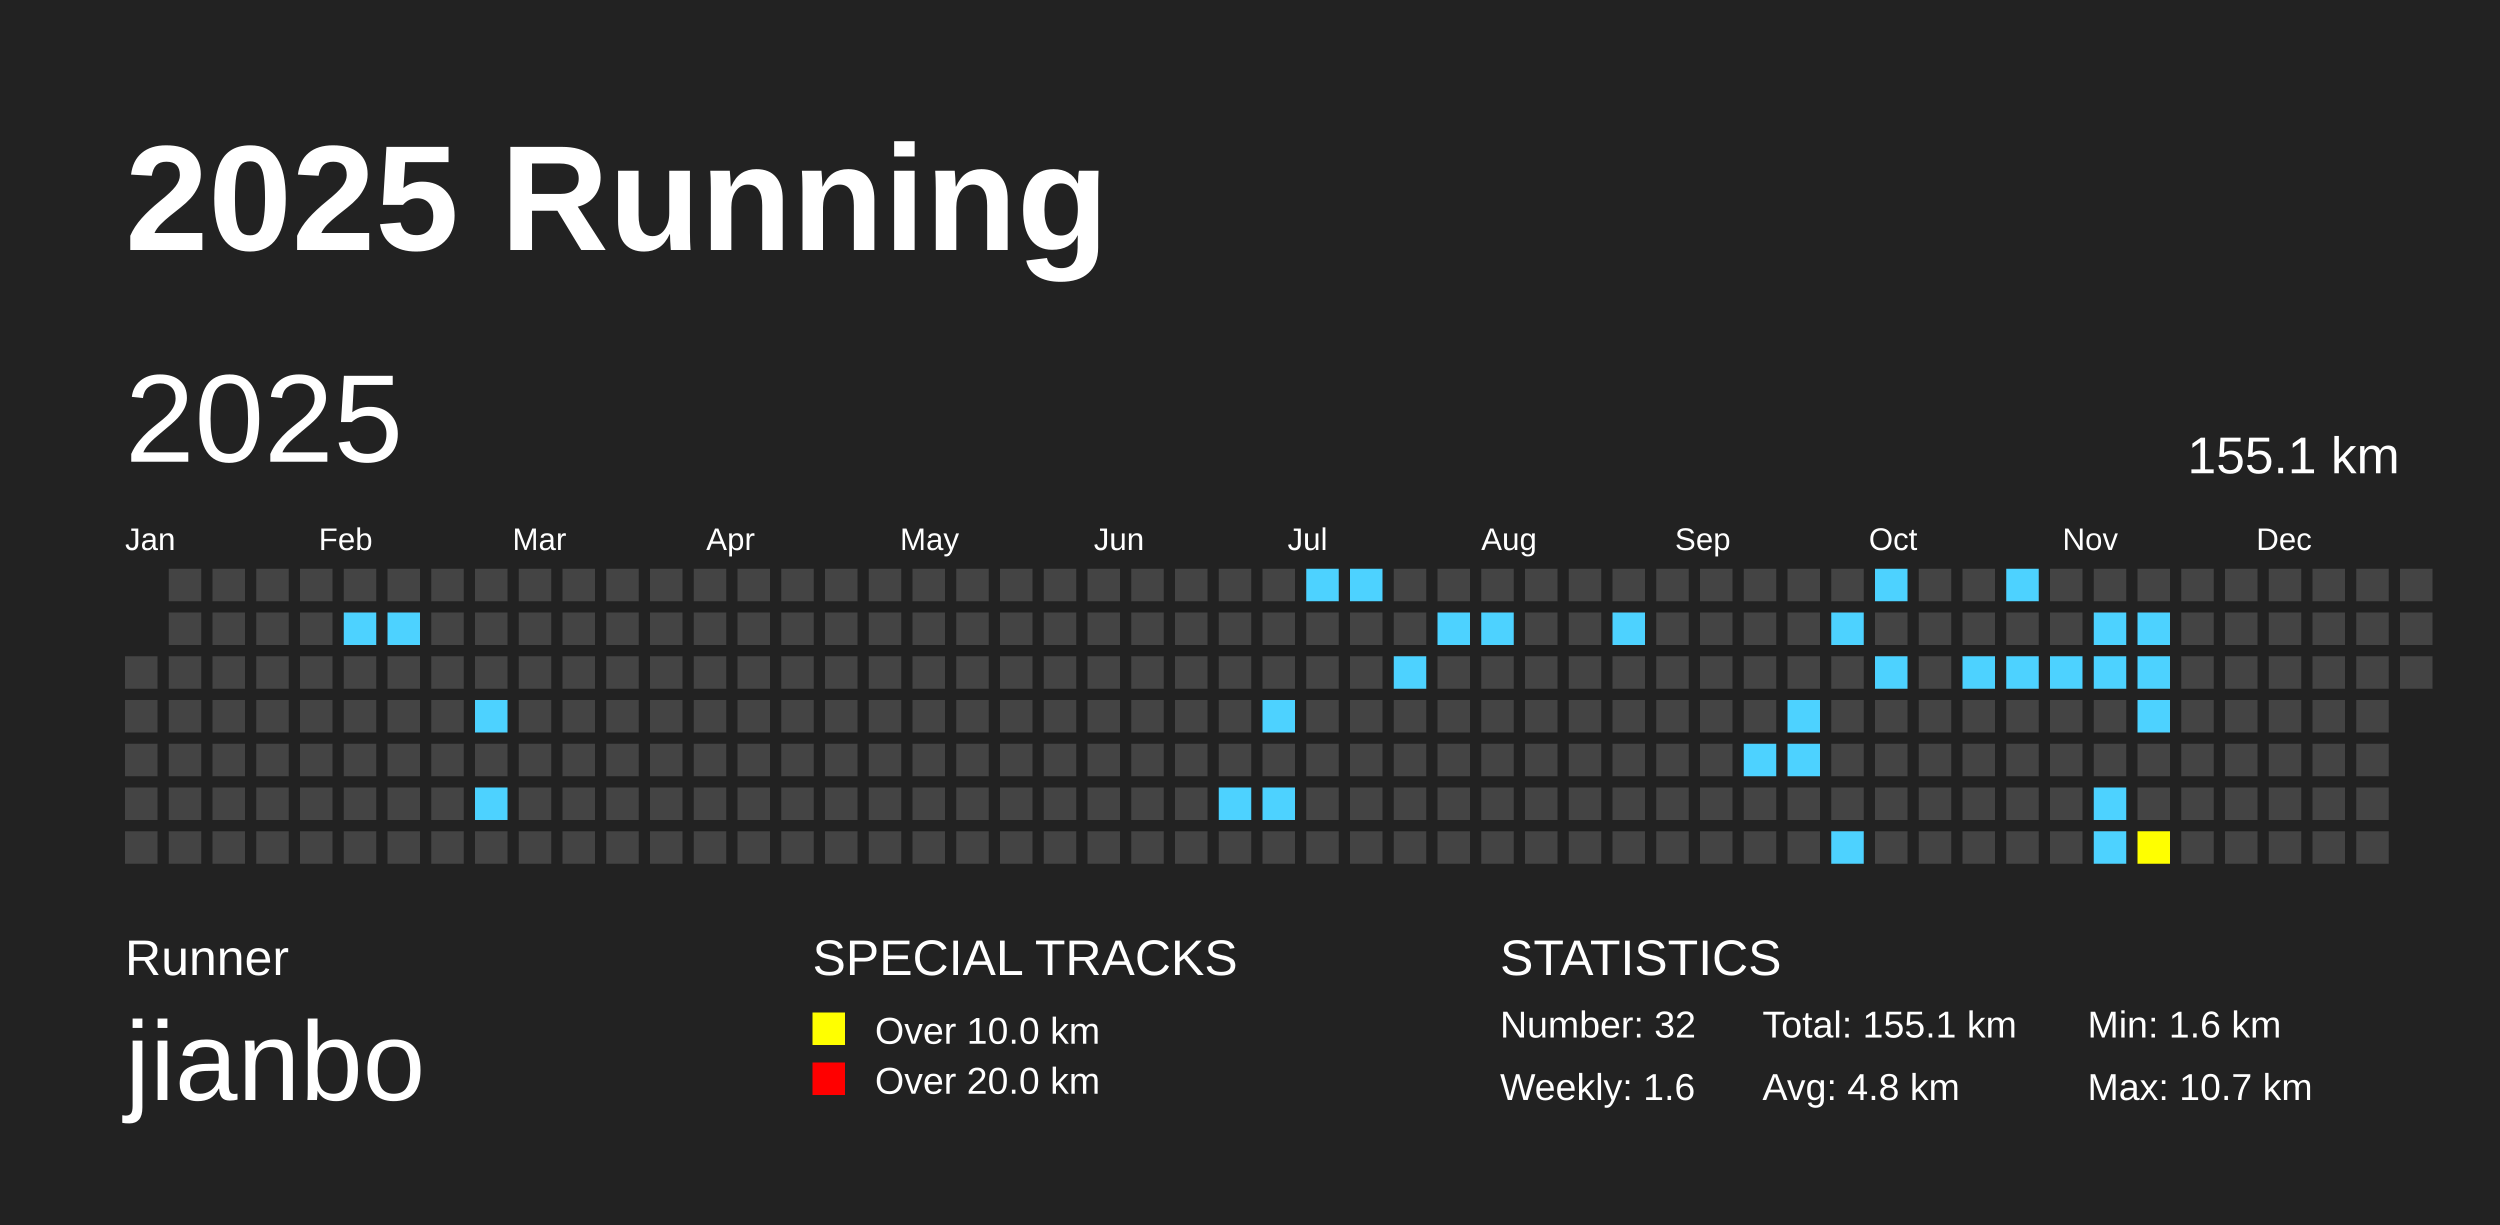
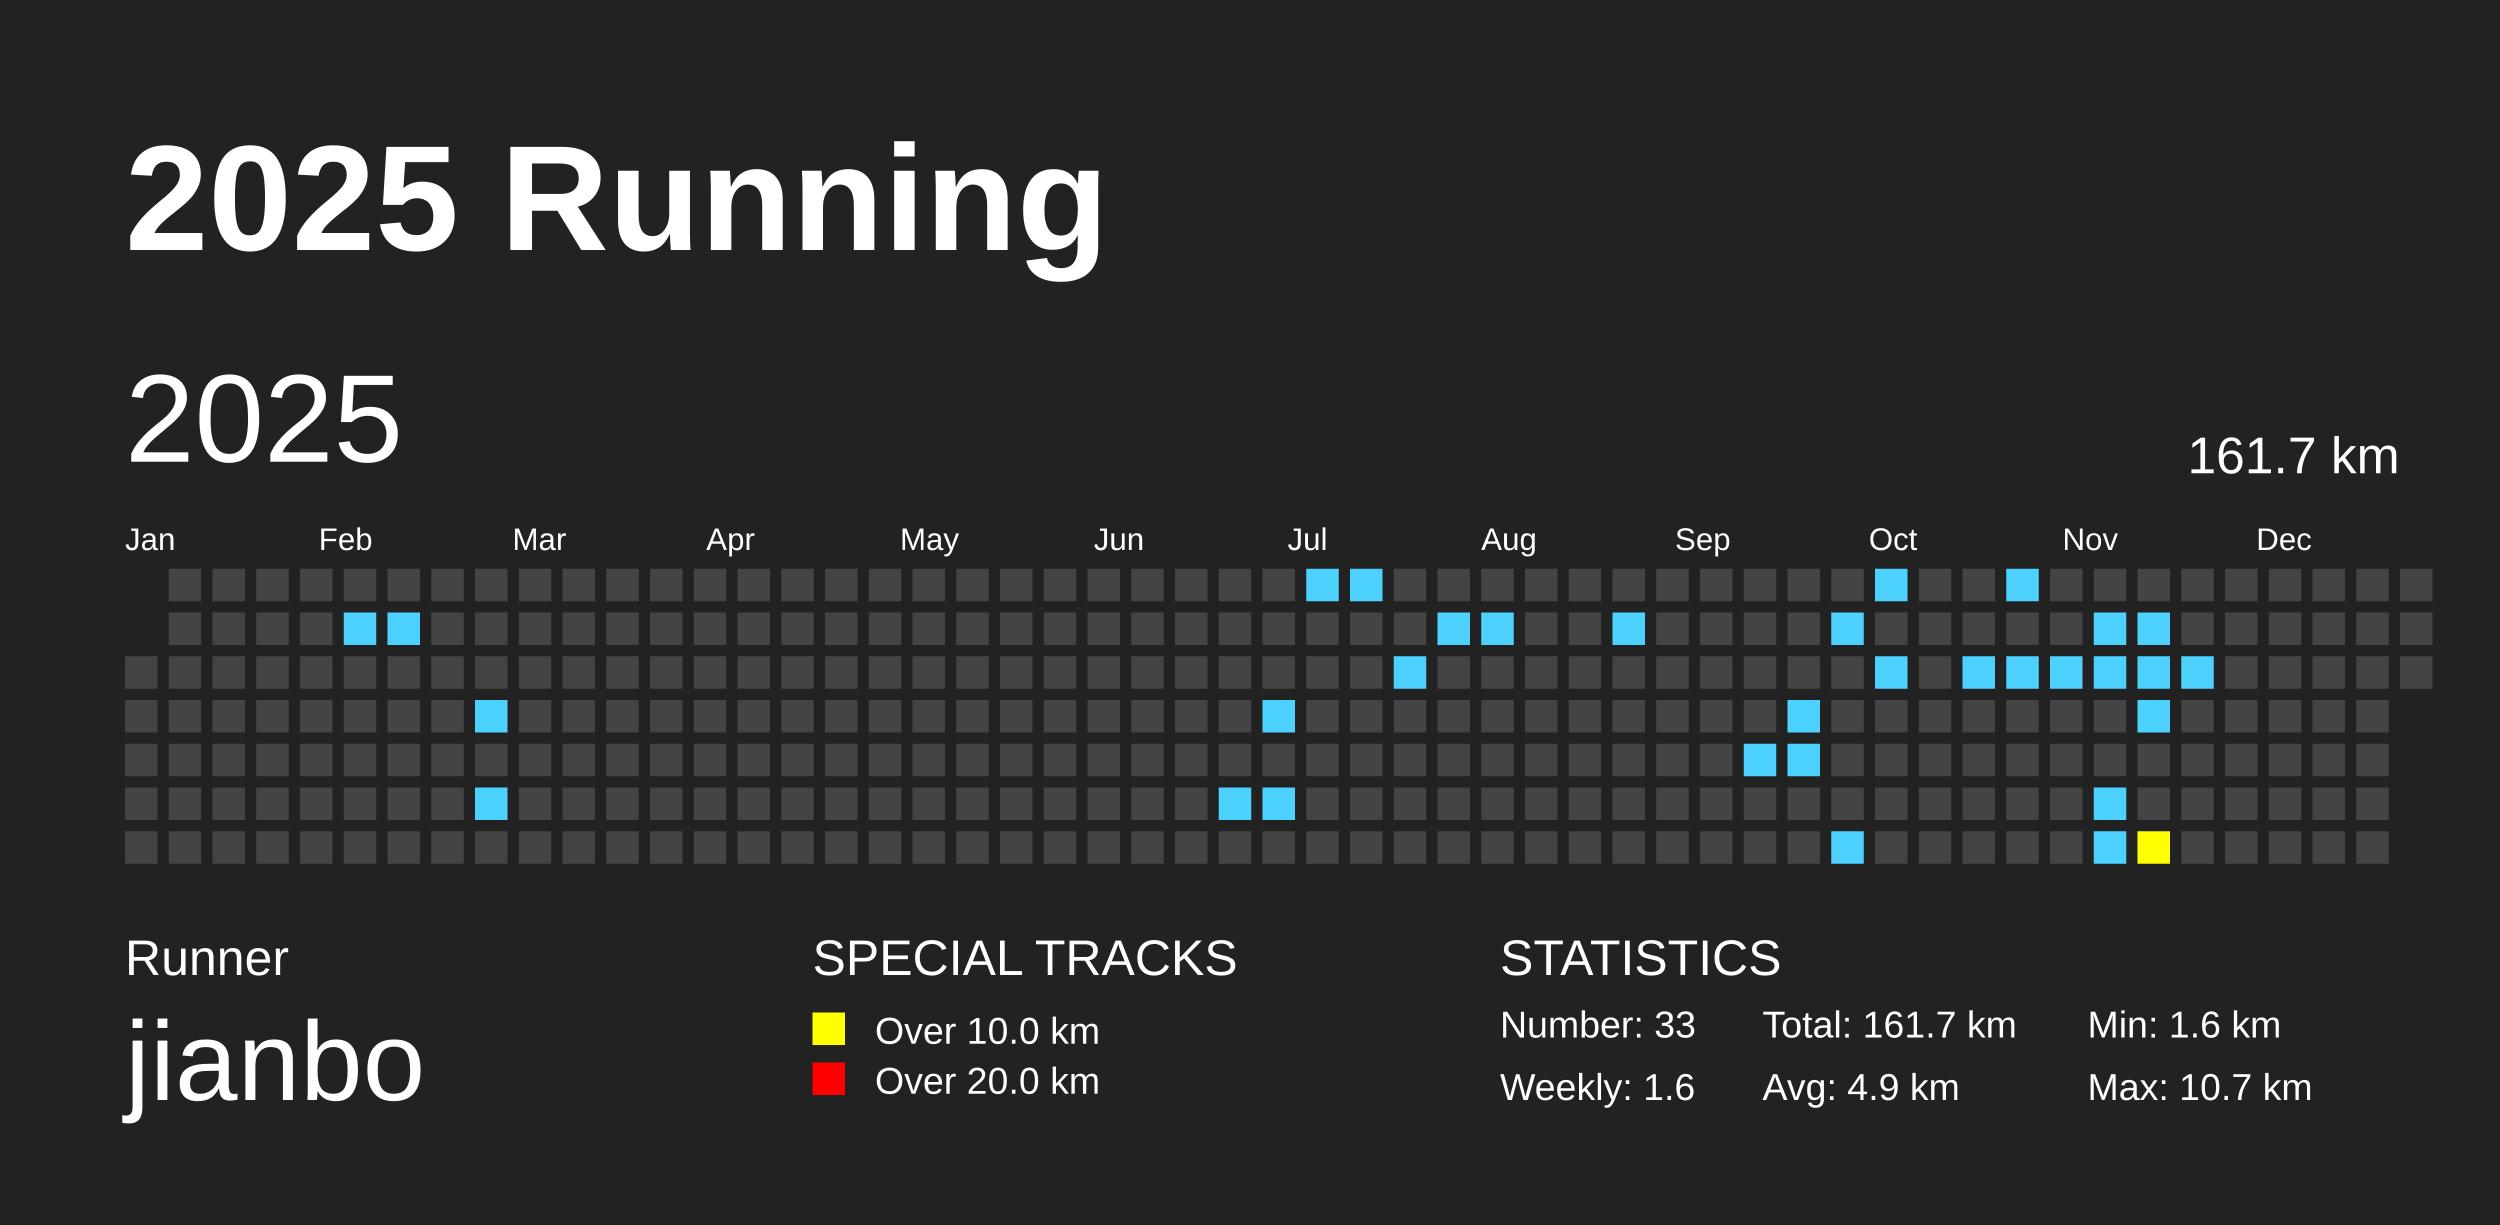
<svg xmlns="http://www.w3.org/2000/svg" baseProfile="full" height="98mm" version="1.1" viewBox="0,0,200,98" width="200mm">
  <defs />
  <rect fill="#222222" height="98" width="200" x="0" y="0" />
  <text fill="#FFFFFF" style="font-size:12px; font-family:Arial; font-weight:bold;" x="10" y="20">2025 Running</text>
  <text fill="#FFFFFF" style="font-size:4px; font-family:Arial" x="10" y="78">Runner</text>
  <text fill="#FFFFFF" style="font-size:9px; font-family:Arial" x="10" y="88">jianbo</text>
  <text fill="#FFFFFF" style="font-size:4px; font-family:Arial" x="65" y="78">SPECIAL TRACKS</text>
  <rect fill="yellow" height="2.6" width="2.6" x="65" y="81" />
  <text fill="#FFFFFF" style="font-size:3px; font-family:Arial" x="70" y="83.5">Over 10.0 km</text>
  <rect fill="red" height="2.6" width="2.6" x="65" y="85" />
  <text fill="#FFFFFF" style="font-size:3px; font-family:Arial" x="70" y="87.5">Over 20.0 km</text>
  <text fill="#FFFFFF" style="font-size:4px; font-family:Arial" x="120" y="78">STATISTICS</text>
-   <text fill="#FFFFFF" style="font-size:3px; font-family:Arial" x="120" y="83">Number: 32</text>
+   <text fill="#FFFFFF" style="font-size:3px; font-family:Arial" x="120" y="83">Number: 33</text>
  <text fill="#FFFFFF" style="font-size:3px; font-family:Arial" x="120" y="88">Weekly: 1.6</text>
-   <text fill="#FFFFFF" style="font-size:3px; font-family:Arial" x="141" y="83">Total: 155.1 km</text>
-   <text fill="#FFFFFF" style="font-size:3px; font-family:Arial" x="141" y="88">Avg: 4.8 km</text>
+   <text fill="#FFFFFF" style="font-size:3px; font-family:Arial" x="141" y="83">Total: 161.7 km</text>
+   <text fill="#FFFFFF" style="font-size:3px; font-family:Arial" x="141" y="88">Avg: 4.9 km</text>
  <text fill="#FFFFFF" style="font-size:3px; font-family:Arial" x="167" y="83">Min: 1.6 km</text>
  <text fill="#FFFFFF" style="font-size:3px; font-family:Arial" x="167" y="88">Max: 10.7 km</text>
  <text dominant-baseline="hanging" fill="#FFFFFF" style="font-size:10.0px; font-family:Arial;" x="10" y="30">2025</text>
-   <text dominant-baseline="hanging" fill="#FFFFFF" style="font-size:4.125px; font-family:Arial;" x="175" y="35">155.1 km</text>
+   <text dominant-baseline="hanging" fill="#FFFFFF" style="font-size:4.125px; font-family:Arial;" x="175" y="35">161.7 km</text>
  <text fill="#FFFFFF" style="font-size:2.5px; font-family:Arial" x="10.0" y="44">Jan</text>
  <text fill="#FFFFFF" style="font-size:2.5px; font-family:Arial" x="25.5" y="44">Feb</text>
  <text fill="#FFFFFF" style="font-size:2.5px; font-family:Arial" x="41.0" y="44">Mar</text>
  <text fill="#FFFFFF" style="font-size:2.5px; font-family:Arial" x="56.5" y="44">Apr</text>
  <text fill="#FFFFFF" style="font-size:2.5px; font-family:Arial" x="72.0" y="44">May</text>
  <text fill="#FFFFFF" style="font-size:2.5px; font-family:Arial" x="87.5" y="44">Jun</text>
  <text fill="#FFFFFF" style="font-size:2.5px; font-family:Arial" x="103.0" y="44">Jul</text>
  <text fill="#FFFFFF" style="font-size:2.5px; font-family:Arial" x="118.5" y="44">Aug</text>
  <text fill="#FFFFFF" style="font-size:2.5px; font-family:Arial" x="134.0" y="44">Sep</text>
  <text fill="#FFFFFF" style="font-size:2.5px; font-family:Arial" x="149.5" y="44">Oct</text>
  <text fill="#FFFFFF" style="font-size:2.5px; font-family:Arial" x="165.0" y="44">Nov</text>
  <text fill="#FFFFFF" style="font-size:2.5px; font-family:Arial" x="180.5" y="44">Dec</text>
  <rect fill="#444444" height="2.6" width="2.6" x="10.0" y="52.5" />
  <rect fill="#444444" height="2.6" width="2.6" x="10.0" y="56.0" />
  <rect fill="#444444" height="2.6" width="2.6" x="10.0" y="59.5" />
  <rect fill="#444444" height="2.6" width="2.6" x="10.0" y="63.0" />
  <rect fill="#444444" height="2.6" width="2.6" x="10.0" y="66.5" />
  <rect fill="#444444" height="2.6" width="2.6" x="13.5" y="45.5" />
  <rect fill="#444444" height="2.6" width="2.6" x="13.5" y="49.0" />
  <rect fill="#444444" height="2.6" width="2.6" x="13.5" y="52.5" />
  <rect fill="#444444" height="2.6" width="2.6" x="13.5" y="56.0" />
  <rect fill="#444444" height="2.6" width="2.6" x="13.5" y="59.5" />
  <rect fill="#444444" height="2.6" width="2.6" x="13.5" y="63.0" />
  <rect fill="#444444" height="2.6" width="2.6" x="13.5" y="66.5" />
  <rect fill="#444444" height="2.6" width="2.6" x="17.0" y="45.5" />
  <rect fill="#444444" height="2.6" width="2.6" x="17.0" y="49.0" />
  <rect fill="#444444" height="2.6" width="2.6" x="17.0" y="52.5" />
  <rect fill="#444444" height="2.6" width="2.6" x="17.0" y="56.0" />
  <rect fill="#444444" height="2.6" width="2.6" x="17.0" y="59.5" />
  <rect fill="#444444" height="2.6" width="2.6" x="17.0" y="63.0" />
  <rect fill="#444444" height="2.6" width="2.6" x="17.0" y="66.5" />
  <rect fill="#444444" height="2.6" width="2.6" x="20.5" y="45.5" />
  <rect fill="#444444" height="2.6" width="2.6" x="20.5" y="49.0" />
  <rect fill="#444444" height="2.6" width="2.6" x="20.5" y="52.5" />
  <rect fill="#444444" height="2.6" width="2.6" x="20.5" y="56.0" />
  <rect fill="#444444" height="2.6" width="2.6" x="20.5" y="59.5" />
  <rect fill="#444444" height="2.6" width="2.6" x="20.5" y="63.0" />
  <rect fill="#444444" height="2.6" width="2.6" x="20.5" y="66.5" />
  <rect fill="#444444" height="2.6" width="2.6" x="24.0" y="45.5" />
  <rect fill="#444444" height="2.6" width="2.6" x="24.0" y="49.0" />
  <rect fill="#444444" height="2.6" width="2.6" x="24.0" y="52.5" />
  <rect fill="#444444" height="2.6" width="2.6" x="24.0" y="56.0" />
  <rect fill="#444444" height="2.6" width="2.6" x="24.0" y="59.5" />
  <rect fill="#444444" height="2.6" width="2.6" x="24.0" y="63.0" />
  <rect fill="#444444" height="2.6" width="2.6" x="24.0" y="66.5" />
  <rect fill="#444444" height="2.6" width="2.6" x="27.5" y="45.5" />
  <rect fill="#4DD2FF" height="2.6" width="2.6" x="27.5" y="49.0" />
  <rect fill="#444444" height="2.6" width="2.6" x="27.5" y="52.5" />
  <rect fill="#444444" height="2.6" width="2.6" x="27.5" y="56.0" />
  <rect fill="#444444" height="2.6" width="2.6" x="27.5" y="59.5" />
  <rect fill="#444444" height="2.6" width="2.6" x="27.5" y="63.0" />
  <rect fill="#444444" height="2.6" width="2.6" x="27.5" y="66.5" />
  <rect fill="#444444" height="2.6" width="2.6" x="31.0" y="45.5" />
  <rect fill="#4DD2FF" height="2.6" width="2.6" x="31.0" y="49.0" />
  <rect fill="#444444" height="2.6" width="2.6" x="31.0" y="52.5" />
  <rect fill="#444444" height="2.6" width="2.6" x="31.0" y="56.0" />
  <rect fill="#444444" height="2.6" width="2.6" x="31.0" y="59.5" />
  <rect fill="#444444" height="2.6" width="2.6" x="31.0" y="63.0" />
  <rect fill="#444444" height="2.6" width="2.6" x="31.0" y="66.5" />
  <rect fill="#444444" height="2.6" width="2.6" x="34.5" y="45.5" />
  <rect fill="#444444" height="2.6" width="2.6" x="34.5" y="49.0" />
  <rect fill="#444444" height="2.6" width="2.6" x="34.5" y="52.5" />
  <rect fill="#444444" height="2.6" width="2.6" x="34.5" y="56.0" />
  <rect fill="#444444" height="2.6" width="2.6" x="34.5" y="59.5" />
  <rect fill="#444444" height="2.6" width="2.6" x="34.5" y="63.0" />
  <rect fill="#444444" height="2.6" width="2.6" x="34.5" y="66.5" />
  <rect fill="#444444" height="2.6" width="2.6" x="38.0" y="45.5" />
  <rect fill="#444444" height="2.6" width="2.6" x="38.0" y="49.0" />
  <rect fill="#444444" height="2.6" width="2.6" x="38.0" y="52.5" />
  <rect fill="#4DD2FF" height="2.6" width="2.6" x="38.0" y="56.0" />
  <rect fill="#444444" height="2.6" width="2.6" x="38.0" y="59.5" />
  <rect fill="#4DD2FF" height="2.6" width="2.6" x="38.0" y="63.0" />
  <rect fill="#444444" height="2.6" width="2.6" x="38.0" y="66.5" />
  <rect fill="#444444" height="2.6" width="2.6" x="41.5" y="45.5" />
  <rect fill="#444444" height="2.6" width="2.6" x="41.5" y="49.0" />
  <rect fill="#444444" height="2.6" width="2.6" x="41.5" y="52.5" />
  <rect fill="#444444" height="2.6" width="2.6" x="41.5" y="56.0" />
  <rect fill="#444444" height="2.6" width="2.6" x="41.5" y="59.5" />
  <rect fill="#444444" height="2.6" width="2.6" x="41.5" y="63.0" />
  <rect fill="#444444" height="2.6" width="2.6" x="41.5" y="66.5" />
  <rect fill="#444444" height="2.6" width="2.6" x="45.0" y="45.5" />
  <rect fill="#444444" height="2.6" width="2.6" x="45.0" y="49.0" />
  <rect fill="#444444" height="2.6" width="2.6" x="45.0" y="52.5" />
  <rect fill="#444444" height="2.6" width="2.6" x="45.0" y="56.0" />
  <rect fill="#444444" height="2.6" width="2.6" x="45.0" y="59.5" />
  <rect fill="#444444" height="2.6" width="2.6" x="45.0" y="63.0" />
  <rect fill="#444444" height="2.6" width="2.6" x="45.0" y="66.5" />
  <rect fill="#444444" height="2.6" width="2.6" x="48.5" y="45.5" />
  <rect fill="#444444" height="2.6" width="2.6" x="48.5" y="49.0" />
  <rect fill="#444444" height="2.6" width="2.6" x="48.5" y="52.5" />
  <rect fill="#444444" height="2.6" width="2.6" x="48.5" y="56.0" />
  <rect fill="#444444" height="2.6" width="2.6" x="48.5" y="59.5" />
  <rect fill="#444444" height="2.6" width="2.6" x="48.5" y="63.0" />
  <rect fill="#444444" height="2.6" width="2.6" x="48.5" y="66.5" />
  <rect fill="#444444" height="2.6" width="2.6" x="52.0" y="45.5" />
  <rect fill="#444444" height="2.6" width="2.6" x="52.0" y="49.0" />
  <rect fill="#444444" height="2.6" width="2.6" x="52.0" y="52.5" />
  <rect fill="#444444" height="2.6" width="2.6" x="52.0" y="56.0" />
  <rect fill="#444444" height="2.6" width="2.6" x="52.0" y="59.5" />
  <rect fill="#444444" height="2.6" width="2.6" x="52.0" y="63.0" />
  <rect fill="#444444" height="2.6" width="2.6" x="52.0" y="66.5" />
  <rect fill="#444444" height="2.6" width="2.6" x="55.5" y="45.5" />
  <rect fill="#444444" height="2.6" width="2.6" x="55.5" y="49.0" />
  <rect fill="#444444" height="2.6" width="2.6" x="55.5" y="52.5" />
  <rect fill="#444444" height="2.6" width="2.6" x="55.5" y="56.0" />
  <rect fill="#444444" height="2.6" width="2.6" x="55.5" y="59.5" />
  <rect fill="#444444" height="2.6" width="2.6" x="55.5" y="63.0" />
  <rect fill="#444444" height="2.6" width="2.6" x="55.5" y="66.5" />
  <rect fill="#444444" height="2.6" width="2.6" x="59.0" y="45.5" />
  <rect fill="#444444" height="2.6" width="2.6" x="59.0" y="49.0" />
  <rect fill="#444444" height="2.6" width="2.6" x="59.0" y="52.5" />
  <rect fill="#444444" height="2.6" width="2.6" x="59.0" y="56.0" />
  <rect fill="#444444" height="2.6" width="2.6" x="59.0" y="59.5" />
  <rect fill="#444444" height="2.6" width="2.6" x="59.0" y="63.0" />
  <rect fill="#444444" height="2.6" width="2.6" x="59.0" y="66.5" />
  <rect fill="#444444" height="2.6" width="2.6" x="62.5" y="45.5" />
  <rect fill="#444444" height="2.6" width="2.6" x="62.5" y="49.0" />
  <rect fill="#444444" height="2.6" width="2.6" x="62.5" y="52.5" />
  <rect fill="#444444" height="2.6" width="2.6" x="62.5" y="56.0" />
  <rect fill="#444444" height="2.6" width="2.6" x="62.5" y="59.5" />
  <rect fill="#444444" height="2.6" width="2.6" x="62.5" y="63.0" />
  <rect fill="#444444" height="2.6" width="2.6" x="62.5" y="66.5" />
  <rect fill="#444444" height="2.6" width="2.6" x="66.0" y="45.5" />
  <rect fill="#444444" height="2.6" width="2.6" x="66.0" y="49.0" />
  <rect fill="#444444" height="2.6" width="2.6" x="66.0" y="52.5" />
  <rect fill="#444444" height="2.6" width="2.6" x="66.0" y="56.0" />
  <rect fill="#444444" height="2.6" width="2.6" x="66.0" y="59.5" />
  <rect fill="#444444" height="2.6" width="2.6" x="66.0" y="63.0" />
  <rect fill="#444444" height="2.6" width="2.6" x="66.0" y="66.5" />
  <rect fill="#444444" height="2.6" width="2.6" x="69.5" y="45.5" />
  <rect fill="#444444" height="2.6" width="2.6" x="69.5" y="49.0" />
  <rect fill="#444444" height="2.6" width="2.6" x="69.5" y="52.5" />
  <rect fill="#444444" height="2.6" width="2.6" x="69.5" y="56.0" />
  <rect fill="#444444" height="2.6" width="2.6" x="69.5" y="59.5" />
  <rect fill="#444444" height="2.6" width="2.6" x="69.5" y="63.0" />
  <rect fill="#444444" height="2.6" width="2.6" x="69.5" y="66.5" />
  <rect fill="#444444" height="2.6" width="2.6" x="73.0" y="45.5" />
  <rect fill="#444444" height="2.6" width="2.6" x="73.0" y="49.0" />
  <rect fill="#444444" height="2.6" width="2.6" x="73.0" y="52.5" />
  <rect fill="#444444" height="2.6" width="2.6" x="73.0" y="56.0" />
  <rect fill="#444444" height="2.6" width="2.6" x="73.0" y="59.5" />
  <rect fill="#444444" height="2.6" width="2.6" x="73.0" y="63.0" />
  <rect fill="#444444" height="2.6" width="2.6" x="73.0" y="66.5" />
  <rect fill="#444444" height="2.6" width="2.6" x="76.5" y="45.5" />
  <rect fill="#444444" height="2.6" width="2.6" x="76.5" y="49.0" />
  <rect fill="#444444" height="2.6" width="2.6" x="76.5" y="52.5" />
  <rect fill="#444444" height="2.6" width="2.6" x="76.5" y="56.0" />
  <rect fill="#444444" height="2.6" width="2.6" x="76.5" y="59.5" />
  <rect fill="#444444" height="2.6" width="2.6" x="76.5" y="63.0" />
  <rect fill="#444444" height="2.6" width="2.6" x="76.5" y="66.5" />
  <rect fill="#444444" height="2.6" width="2.6" x="80.0" y="45.5" />
  <rect fill="#444444" height="2.6" width="2.6" x="80.0" y="49.0" />
  <rect fill="#444444" height="2.6" width="2.6" x="80.0" y="52.5" />
  <rect fill="#444444" height="2.6" width="2.6" x="80.0" y="56.0" />
  <rect fill="#444444" height="2.6" width="2.6" x="80.0" y="59.5" />
  <rect fill="#444444" height="2.6" width="2.6" x="80.0" y="63.0" />
  <rect fill="#444444" height="2.6" width="2.6" x="80.0" y="66.5" />
  <rect fill="#444444" height="2.6" width="2.6" x="83.5" y="45.5" />
  <rect fill="#444444" height="2.6" width="2.6" x="83.5" y="49.0" />
  <rect fill="#444444" height="2.6" width="2.6" x="83.5" y="52.5" />
  <rect fill="#444444" height="2.6" width="2.6" x="83.5" y="56.0" />
  <rect fill="#444444" height="2.6" width="2.6" x="83.5" y="59.5" />
  <rect fill="#444444" height="2.6" width="2.6" x="83.5" y="63.0" />
  <rect fill="#444444" height="2.6" width="2.6" x="83.5" y="66.5" />
  <rect fill="#444444" height="2.6" width="2.6" x="87.0" y="45.5" />
  <rect fill="#444444" height="2.6" width="2.6" x="87.0" y="49.0" />
  <rect fill="#444444" height="2.6" width="2.6" x="87.0" y="52.5" />
  <rect fill="#444444" height="2.6" width="2.6" x="87.0" y="56.0" />
  <rect fill="#444444" height="2.6" width="2.6" x="87.0" y="59.5" />
  <rect fill="#444444" height="2.6" width="2.6" x="87.0" y="63.0" />
  <rect fill="#444444" height="2.6" width="2.6" x="87.0" y="66.5" />
  <rect fill="#444444" height="2.6" width="2.6" x="90.5" y="45.5" />
  <rect fill="#444444" height="2.6" width="2.6" x="90.5" y="49.0" />
  <rect fill="#444444" height="2.6" width="2.6" x="90.5" y="52.5" />
  <rect fill="#444444" height="2.6" width="2.6" x="90.5" y="56.0" />
  <rect fill="#444444" height="2.6" width="2.6" x="90.5" y="59.5" />
  <rect fill="#444444" height="2.6" width="2.6" x="90.5" y="63.0" />
  <rect fill="#444444" height="2.6" width="2.6" x="90.5" y="66.5" />
  <rect fill="#444444" height="2.6" width="2.6" x="94.0" y="45.5" />
  <rect fill="#444444" height="2.6" width="2.6" x="94.0" y="49.0" />
  <rect fill="#444444" height="2.6" width="2.6" x="94.0" y="52.5" />
  <rect fill="#444444" height="2.6" width="2.6" x="94.0" y="56.0" />
  <rect fill="#444444" height="2.6" width="2.6" x="94.0" y="59.5" />
  <rect fill="#444444" height="2.6" width="2.6" x="94.0" y="63.0" />
  <rect fill="#444444" height="2.6" width="2.6" x="94.0" y="66.5" />
  <rect fill="#444444" height="2.6" width="2.6" x="97.5" y="45.5" />
  <rect fill="#444444" height="2.6" width="2.6" x="97.5" y="49.0" />
  <rect fill="#444444" height="2.6" width="2.6" x="97.5" y="52.5" />
  <rect fill="#444444" height="2.6" width="2.6" x="97.5" y="56.0" />
  <rect fill="#444444" height="2.6" width="2.6" x="97.5" y="59.5" />
  <rect fill="#4DD2FF" height="2.6" width="2.6" x="97.5" y="63.0" />
  <rect fill="#444444" height="2.6" width="2.6" x="97.5" y="66.5" />
  <rect fill="#444444" height="2.6" width="2.6" x="101.0" y="45.5" />
  <rect fill="#444444" height="2.6" width="2.6" x="101.0" y="49.0" />
  <rect fill="#444444" height="2.6" width="2.6" x="101.0" y="52.5" />
  <rect fill="#4DD2FF" height="2.6" width="2.6" x="101.0" y="56.0" />
  <rect fill="#444444" height="2.6" width="2.6" x="101.0" y="59.5" />
  <rect fill="#4DD2FF" height="2.6" width="2.6" x="101.0" y="63.0" />
  <rect fill="#444444" height="2.6" width="2.6" x="101.0" y="66.5" />
  <rect fill="#4DD2FF" height="2.6" width="2.6" x="104.5" y="45.5" />
  <rect fill="#444444" height="2.6" width="2.6" x="104.5" y="49.0" />
  <rect fill="#444444" height="2.6" width="2.6" x="104.5" y="52.5" />
  <rect fill="#444444" height="2.6" width="2.6" x="104.5" y="56.0" />
  <rect fill="#444444" height="2.6" width="2.6" x="104.5" y="59.5" />
  <rect fill="#444444" height="2.6" width="2.6" x="104.5" y="63.0" />
  <rect fill="#444444" height="2.6" width="2.6" x="104.5" y="66.5" />
  <rect fill="#4DD2FF" height="2.6" width="2.6" x="108.0" y="45.5" />
  <rect fill="#444444" height="2.6" width="2.6" x="108.0" y="49.0" />
  <rect fill="#444444" height="2.6" width="2.6" x="108.0" y="52.5" />
  <rect fill="#444444" height="2.6" width="2.6" x="108.0" y="56.0" />
  <rect fill="#444444" height="2.6" width="2.6" x="108.0" y="59.5" />
  <rect fill="#444444" height="2.6" width="2.6" x="108.0" y="63.0" />
  <rect fill="#444444" height="2.6" width="2.6" x="108.0" y="66.5" />
  <rect fill="#444444" height="2.6" width="2.6" x="111.5" y="45.5" />
  <rect fill="#444444" height="2.6" width="2.6" x="111.5" y="49.0" />
  <rect fill="#4DD2FF" height="2.6" width="2.6" x="111.5" y="52.5" />
  <rect fill="#444444" height="2.6" width="2.6" x="111.5" y="56.0" />
  <rect fill="#444444" height="2.6" width="2.6" x="111.5" y="59.5" />
  <rect fill="#444444" height="2.6" width="2.6" x="111.5" y="63.0" />
  <rect fill="#444444" height="2.6" width="2.6" x="111.5" y="66.5" />
  <rect fill="#444444" height="2.6" width="2.6" x="115.0" y="45.5" />
  <rect fill="#4DD2FF" height="2.6" width="2.6" x="115.0" y="49.0" />
  <rect fill="#444444" height="2.6" width="2.6" x="115.0" y="52.5" />
  <rect fill="#444444" height="2.6" width="2.6" x="115.0" y="56.0" />
  <rect fill="#444444" height="2.6" width="2.6" x="115.0" y="59.5" />
  <rect fill="#444444" height="2.6" width="2.6" x="115.0" y="63.0" />
  <rect fill="#444444" height="2.6" width="2.6" x="115.0" y="66.5" />
  <rect fill="#444444" height="2.6" width="2.6" x="118.5" y="45.5" />
  <rect fill="#4DD2FF" height="2.6" width="2.6" x="118.5" y="49.0" />
  <rect fill="#444444" height="2.6" width="2.6" x="118.5" y="52.5" />
  <rect fill="#444444" height="2.6" width="2.6" x="118.5" y="56.0" />
  <rect fill="#444444" height="2.6" width="2.6" x="118.5" y="59.5" />
  <rect fill="#444444" height="2.6" width="2.6" x="118.5" y="63.0" />
  <rect fill="#444444" height="2.6" width="2.6" x="118.5" y="66.5" />
  <rect fill="#444444" height="2.6" width="2.6" x="122.0" y="45.5" />
  <rect fill="#444444" height="2.6" width="2.6" x="122.0" y="49.0" />
  <rect fill="#444444" height="2.6" width="2.6" x="122.0" y="52.5" />
  <rect fill="#444444" height="2.6" width="2.6" x="122.0" y="56.0" />
  <rect fill="#444444" height="2.6" width="2.6" x="122.0" y="59.5" />
  <rect fill="#444444" height="2.6" width="2.6" x="122.0" y="63.0" />
  <rect fill="#444444" height="2.6" width="2.6" x="122.0" y="66.5" />
  <rect fill="#444444" height="2.6" width="2.6" x="125.5" y="45.5" />
  <rect fill="#444444" height="2.6" width="2.6" x="125.5" y="49.0" />
  <rect fill="#444444" height="2.6" width="2.6" x="125.5" y="52.5" />
  <rect fill="#444444" height="2.6" width="2.6" x="125.5" y="56.0" />
  <rect fill="#444444" height="2.6" width="2.6" x="125.5" y="59.5" />
  <rect fill="#444444" height="2.6" width="2.6" x="125.5" y="63.0" />
  <rect fill="#444444" height="2.6" width="2.6" x="125.5" y="66.5" />
  <rect fill="#444444" height="2.6" width="2.6" x="129.0" y="45.5" />
  <rect fill="#4DD2FF" height="2.6" width="2.6" x="129.0" y="49.0" />
  <rect fill="#444444" height="2.6" width="2.6" x="129.0" y="52.5" />
  <rect fill="#444444" height="2.6" width="2.6" x="129.0" y="56.0" />
  <rect fill="#444444" height="2.6" width="2.6" x="129.0" y="59.5" />
  <rect fill="#444444" height="2.6" width="2.6" x="129.0" y="63.0" />
  <rect fill="#444444" height="2.6" width="2.6" x="129.0" y="66.5" />
  <rect fill="#444444" height="2.6" width="2.6" x="132.5" y="45.5" />
  <rect fill="#444444" height="2.6" width="2.6" x="132.5" y="49.0" />
  <rect fill="#444444" height="2.6" width="2.6" x="132.5" y="52.5" />
  <rect fill="#444444" height="2.6" width="2.6" x="132.5" y="56.0" />
  <rect fill="#444444" height="2.6" width="2.6" x="132.5" y="59.5" />
  <rect fill="#444444" height="2.6" width="2.6" x="132.5" y="63.0" />
  <rect fill="#444444" height="2.6" width="2.6" x="132.5" y="66.5" />
  <rect fill="#444444" height="2.6" width="2.6" x="136.0" y="45.5" />
  <rect fill="#444444" height="2.6" width="2.6" x="136.0" y="49.0" />
  <rect fill="#444444" height="2.6" width="2.6" x="136.0" y="52.5" />
  <rect fill="#444444" height="2.6" width="2.6" x="136.0" y="56.0" />
  <rect fill="#444444" height="2.6" width="2.6" x="136.0" y="59.5" />
  <rect fill="#444444" height="2.6" width="2.6" x="136.0" y="63.0" />
  <rect fill="#444444" height="2.6" width="2.6" x="136.0" y="66.5" />
  <rect fill="#444444" height="2.6" width="2.6" x="139.5" y="45.5" />
  <rect fill="#444444" height="2.6" width="2.6" x="139.5" y="49.0" />
  <rect fill="#444444" height="2.6" width="2.6" x="139.5" y="52.5" />
  <rect fill="#444444" height="2.6" width="2.6" x="139.5" y="56.0" />
  <rect fill="#4DD2FF" height="2.6" width="2.6" x="139.5" y="59.5" />
  <rect fill="#444444" height="2.6" width="2.6" x="139.5" y="63.0" />
  <rect fill="#444444" height="2.6" width="2.6" x="139.5" y="66.5" />
  <rect fill="#444444" height="2.6" width="2.6" x="143.0" y="45.5" />
  <rect fill="#444444" height="2.6" width="2.6" x="143.0" y="49.0" />
  <rect fill="#444444" height="2.6" width="2.6" x="143.0" y="52.5" />
  <rect fill="#4DD2FF" height="2.6" width="2.6" x="143.0" y="56.0" />
  <rect fill="#4DD2FF" height="2.6" width="2.6" x="143.0" y="59.5" />
  <rect fill="#444444" height="2.6" width="2.6" x="143.0" y="63.0" />
  <rect fill="#444444" height="2.6" width="2.6" x="143.0" y="66.5" />
  <rect fill="#444444" height="2.6" width="2.6" x="146.5" y="45.5" />
  <rect fill="#4DD2FF" height="2.6" width="2.6" x="146.5" y="49.0" />
  <rect fill="#444444" height="2.6" width="2.6" x="146.5" y="52.5" />
  <rect fill="#444444" height="2.6" width="2.6" x="146.5" y="56.0" />
  <rect fill="#444444" height="2.6" width="2.6" x="146.5" y="59.5" />
  <rect fill="#444444" height="2.6" width="2.6" x="146.5" y="63.0" />
  <rect fill="#4DD2FF" height="2.6" width="2.6" x="146.5" y="66.5" />
  <rect fill="#4DD2FF" height="2.6" width="2.6" x="150.0" y="45.5" />
  <rect fill="#444444" height="2.6" width="2.6" x="150.0" y="49.0" />
  <rect fill="#4DD2FF" height="2.6" width="2.6" x="150.0" y="52.5" />
  <rect fill="#444444" height="2.6" width="2.6" x="150.0" y="56.0" />
  <rect fill="#444444" height="2.6" width="2.6" x="150.0" y="59.5" />
  <rect fill="#444444" height="2.6" width="2.6" x="150.0" y="63.0" />
  <rect fill="#444444" height="2.6" width="2.6" x="150.0" y="66.5" />
  <rect fill="#444444" height="2.6" width="2.6" x="153.5" y="45.5" />
  <rect fill="#444444" height="2.6" width="2.6" x="153.5" y="49.0" />
  <rect fill="#444444" height="2.6" width="2.6" x="153.5" y="52.5" />
  <rect fill="#444444" height="2.6" width="2.6" x="153.5" y="56.0" />
  <rect fill="#444444" height="2.6" width="2.6" x="153.5" y="59.5" />
  <rect fill="#444444" height="2.6" width="2.6" x="153.5" y="63.0" />
  <rect fill="#444444" height="2.6" width="2.6" x="153.5" y="66.5" />
  <rect fill="#444444" height="2.6" width="2.6" x="157.0" y="45.5" />
  <rect fill="#444444" height="2.6" width="2.6" x="157.0" y="49.0" />
  <rect fill="#4DD2FF" height="2.6" width="2.6" x="157.0" y="52.5" />
  <rect fill="#444444" height="2.6" width="2.6" x="157.0" y="56.0" />
  <rect fill="#444444" height="2.6" width="2.6" x="157.0" y="59.5" />
  <rect fill="#444444" height="2.6" width="2.6" x="157.0" y="63.0" />
  <rect fill="#444444" height="2.6" width="2.6" x="157.0" y="66.5" />
  <rect fill="#4DD2FF" height="2.6" width="2.6" x="160.5" y="45.5" />
  <rect fill="#444444" height="2.6" width="2.6" x="160.5" y="49.0" />
  <rect fill="#4DD2FF" height="2.6" width="2.6" x="160.5" y="52.5" />
  <rect fill="#444444" height="2.6" width="2.6" x="160.5" y="56.0" />
  <rect fill="#444444" height="2.6" width="2.6" x="160.5" y="59.5" />
  <rect fill="#444444" height="2.6" width="2.6" x="160.5" y="63.0" />
  <rect fill="#444444" height="2.6" width="2.6" x="160.5" y="66.5" />
  <rect fill="#444444" height="2.6" width="2.6" x="164.0" y="45.5" />
  <rect fill="#444444" height="2.6" width="2.6" x="164.0" y="49.0" />
  <rect fill="#4DD2FF" height="2.6" width="2.6" x="164.0" y="52.5" />
  <rect fill="#444444" height="2.6" width="2.6" x="164.0" y="56.0" />
  <rect fill="#444444" height="2.6" width="2.6" x="164.0" y="59.5" />
  <rect fill="#444444" height="2.6" width="2.6" x="164.0" y="63.0" />
  <rect fill="#444444" height="2.6" width="2.6" x="164.0" y="66.5" />
  <rect fill="#444444" height="2.6" width="2.6" x="167.5" y="45.5" />
  <rect fill="#4DD2FF" height="2.6" width="2.6" x="167.5" y="49.0" />
  <rect fill="#4DD2FF" height="2.6" width="2.6" x="167.5" y="52.5" />
  <rect fill="#444444" height="2.6" width="2.6" x="167.5" y="56.0" />
  <rect fill="#444444" height="2.6" width="2.6" x="167.5" y="59.5" />
  <rect fill="#4DD2FF" height="2.6" width="2.6" x="167.5" y="63.0" />
  <rect fill="#4DD2FF" height="2.6" width="2.6" x="167.5" y="66.5" />
  <rect fill="#444444" height="2.6" width="2.6" x="171.0" y="45.5" />
  <rect fill="#4DD2FF" height="2.6" width="2.6" x="171.0" y="49.0" />
  <rect fill="#4DD2FF" height="2.6" width="2.6" x="171.0" y="52.5" />
  <rect fill="#4DD2FF" height="2.6" width="2.6" x="171.0" y="56.0" />
  <rect fill="#444444" height="2.6" width="2.6" x="171.0" y="59.5" />
  <rect fill="#444444" height="2.6" width="2.6" x="171.0" y="63.0" />
  <rect fill="yellow" height="2.6" width="2.6" x="171.0" y="66.5" />
  <rect fill="#444444" height="2.6" width="2.6" x="174.5" y="45.5" />
  <rect fill="#444444" height="2.6" width="2.6" x="174.5" y="49.0" />
-   <rect fill="#444444" height="2.6" width="2.6" x="174.5" y="52.5" />
+   <rect fill="#4DD2FF" height="2.6" width="2.6" x="174.5" y="52.5" />
  <rect fill="#444444" height="2.6" width="2.6" x="174.5" y="56.0" />
  <rect fill="#444444" height="2.6" width="2.6" x="174.5" y="59.5" />
  <rect fill="#444444" height="2.6" width="2.6" x="174.5" y="63.0" />
  <rect fill="#444444" height="2.6" width="2.6" x="174.5" y="66.5" />
  <rect fill="#444444" height="2.6" width="2.6" x="178.0" y="45.5" />
  <rect fill="#444444" height="2.6" width="2.6" x="178.0" y="49.0" />
  <rect fill="#444444" height="2.6" width="2.6" x="178.0" y="52.5" />
  <rect fill="#444444" height="2.6" width="2.6" x="178.0" y="56.0" />
  <rect fill="#444444" height="2.6" width="2.6" x="178.0" y="59.5" />
  <rect fill="#444444" height="2.6" width="2.6" x="178.0" y="63.0" />
  <rect fill="#444444" height="2.6" width="2.6" x="178.0" y="66.5" />
  <rect fill="#444444" height="2.6" width="2.6" x="181.5" y="45.5" />
  <rect fill="#444444" height="2.6" width="2.6" x="181.5" y="49.0" />
  <rect fill="#444444" height="2.6" width="2.6" x="181.5" y="52.5" />
  <rect fill="#444444" height="2.6" width="2.6" x="181.5" y="56.0" />
  <rect fill="#444444" height="2.6" width="2.6" x="181.5" y="59.5" />
  <rect fill="#444444" height="2.6" width="2.6" x="181.5" y="63.0" />
  <rect fill="#444444" height="2.6" width="2.6" x="181.5" y="66.5" />
  <rect fill="#444444" height="2.6" width="2.6" x="185.0" y="45.5" />
  <rect fill="#444444" height="2.6" width="2.6" x="185.0" y="49.0" />
  <rect fill="#444444" height="2.6" width="2.6" x="185.0" y="52.5" />
  <rect fill="#444444" height="2.6" width="2.6" x="185.0" y="56.0" />
  <rect fill="#444444" height="2.6" width="2.6" x="185.0" y="59.5" />
  <rect fill="#444444" height="2.6" width="2.6" x="185.0" y="63.0" />
  <rect fill="#444444" height="2.6" width="2.6" x="185.0" y="66.5" />
  <rect fill="#444444" height="2.6" width="2.6" x="188.5" y="45.5" />
  <rect fill="#444444" height="2.6" width="2.6" x="188.5" y="49.0" />
  <rect fill="#444444" height="2.6" width="2.6" x="188.5" y="52.5" />
  <rect fill="#444444" height="2.6" width="2.6" x="188.5" y="56.0" />
  <rect fill="#444444" height="2.6" width="2.6" x="188.5" y="59.5" />
  <rect fill="#444444" height="2.6" width="2.6" x="188.5" y="63.0" />
  <rect fill="#444444" height="2.6" width="2.6" x="188.5" y="66.5" />
  <rect fill="#444444" height="2.6" width="2.6" x="192.0" y="45.5" />
  <rect fill="#444444" height="2.6" width="2.6" x="192.0" y="49.0" />
  <rect fill="#444444" height="2.6" width="2.6" x="192.0" y="52.5" />
</svg>
